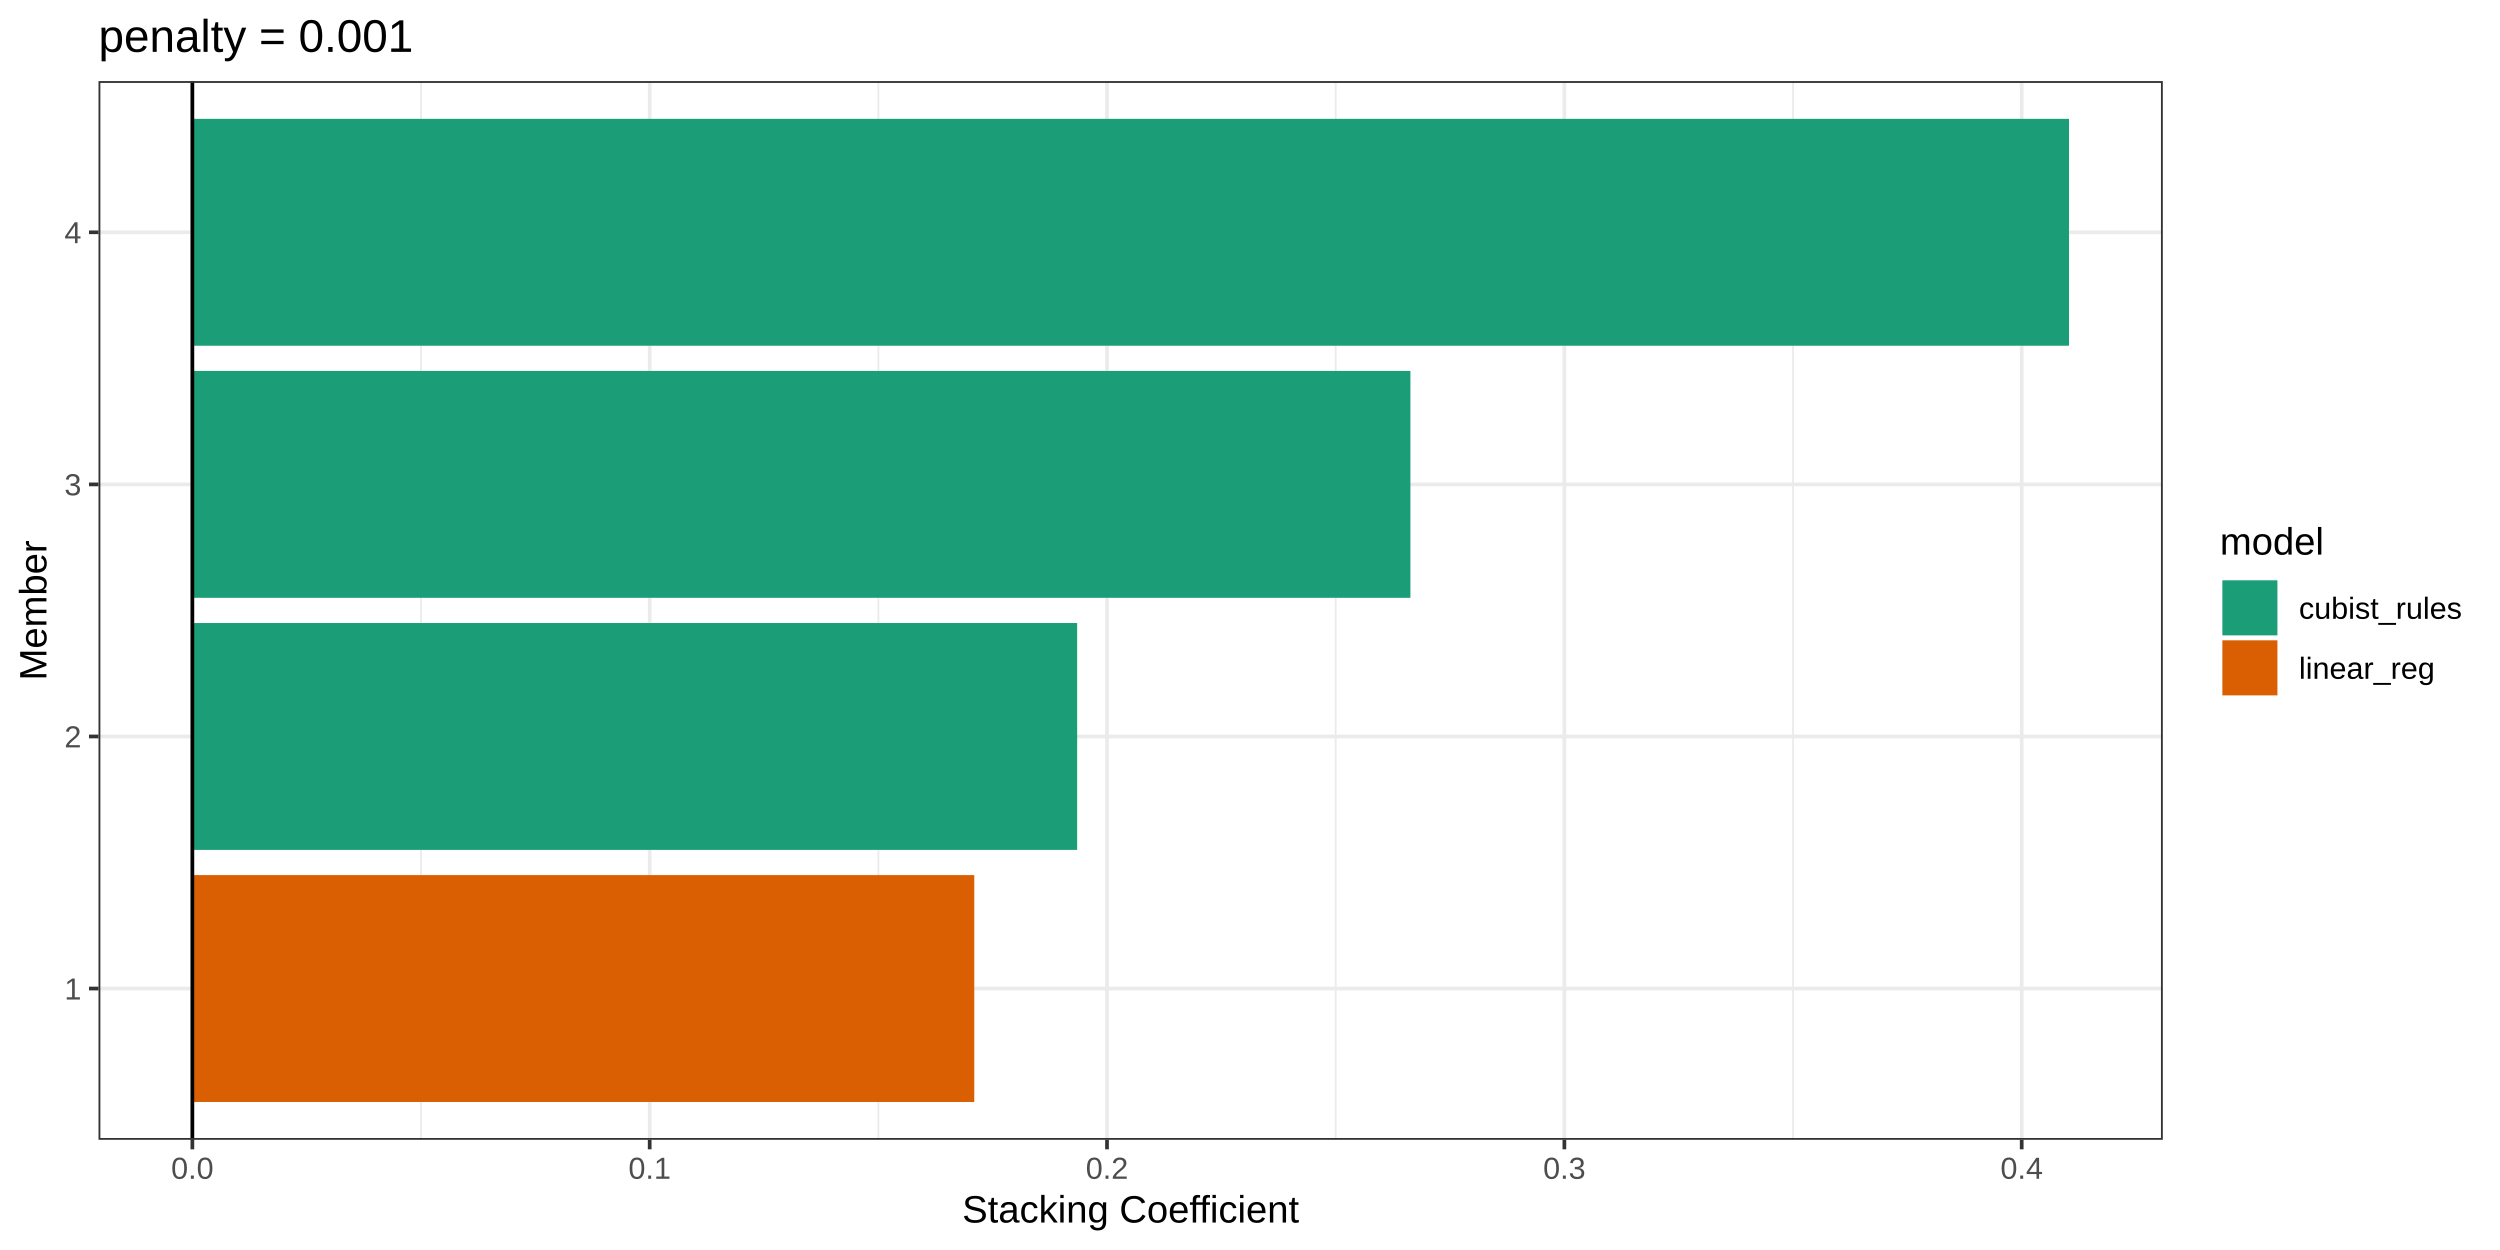
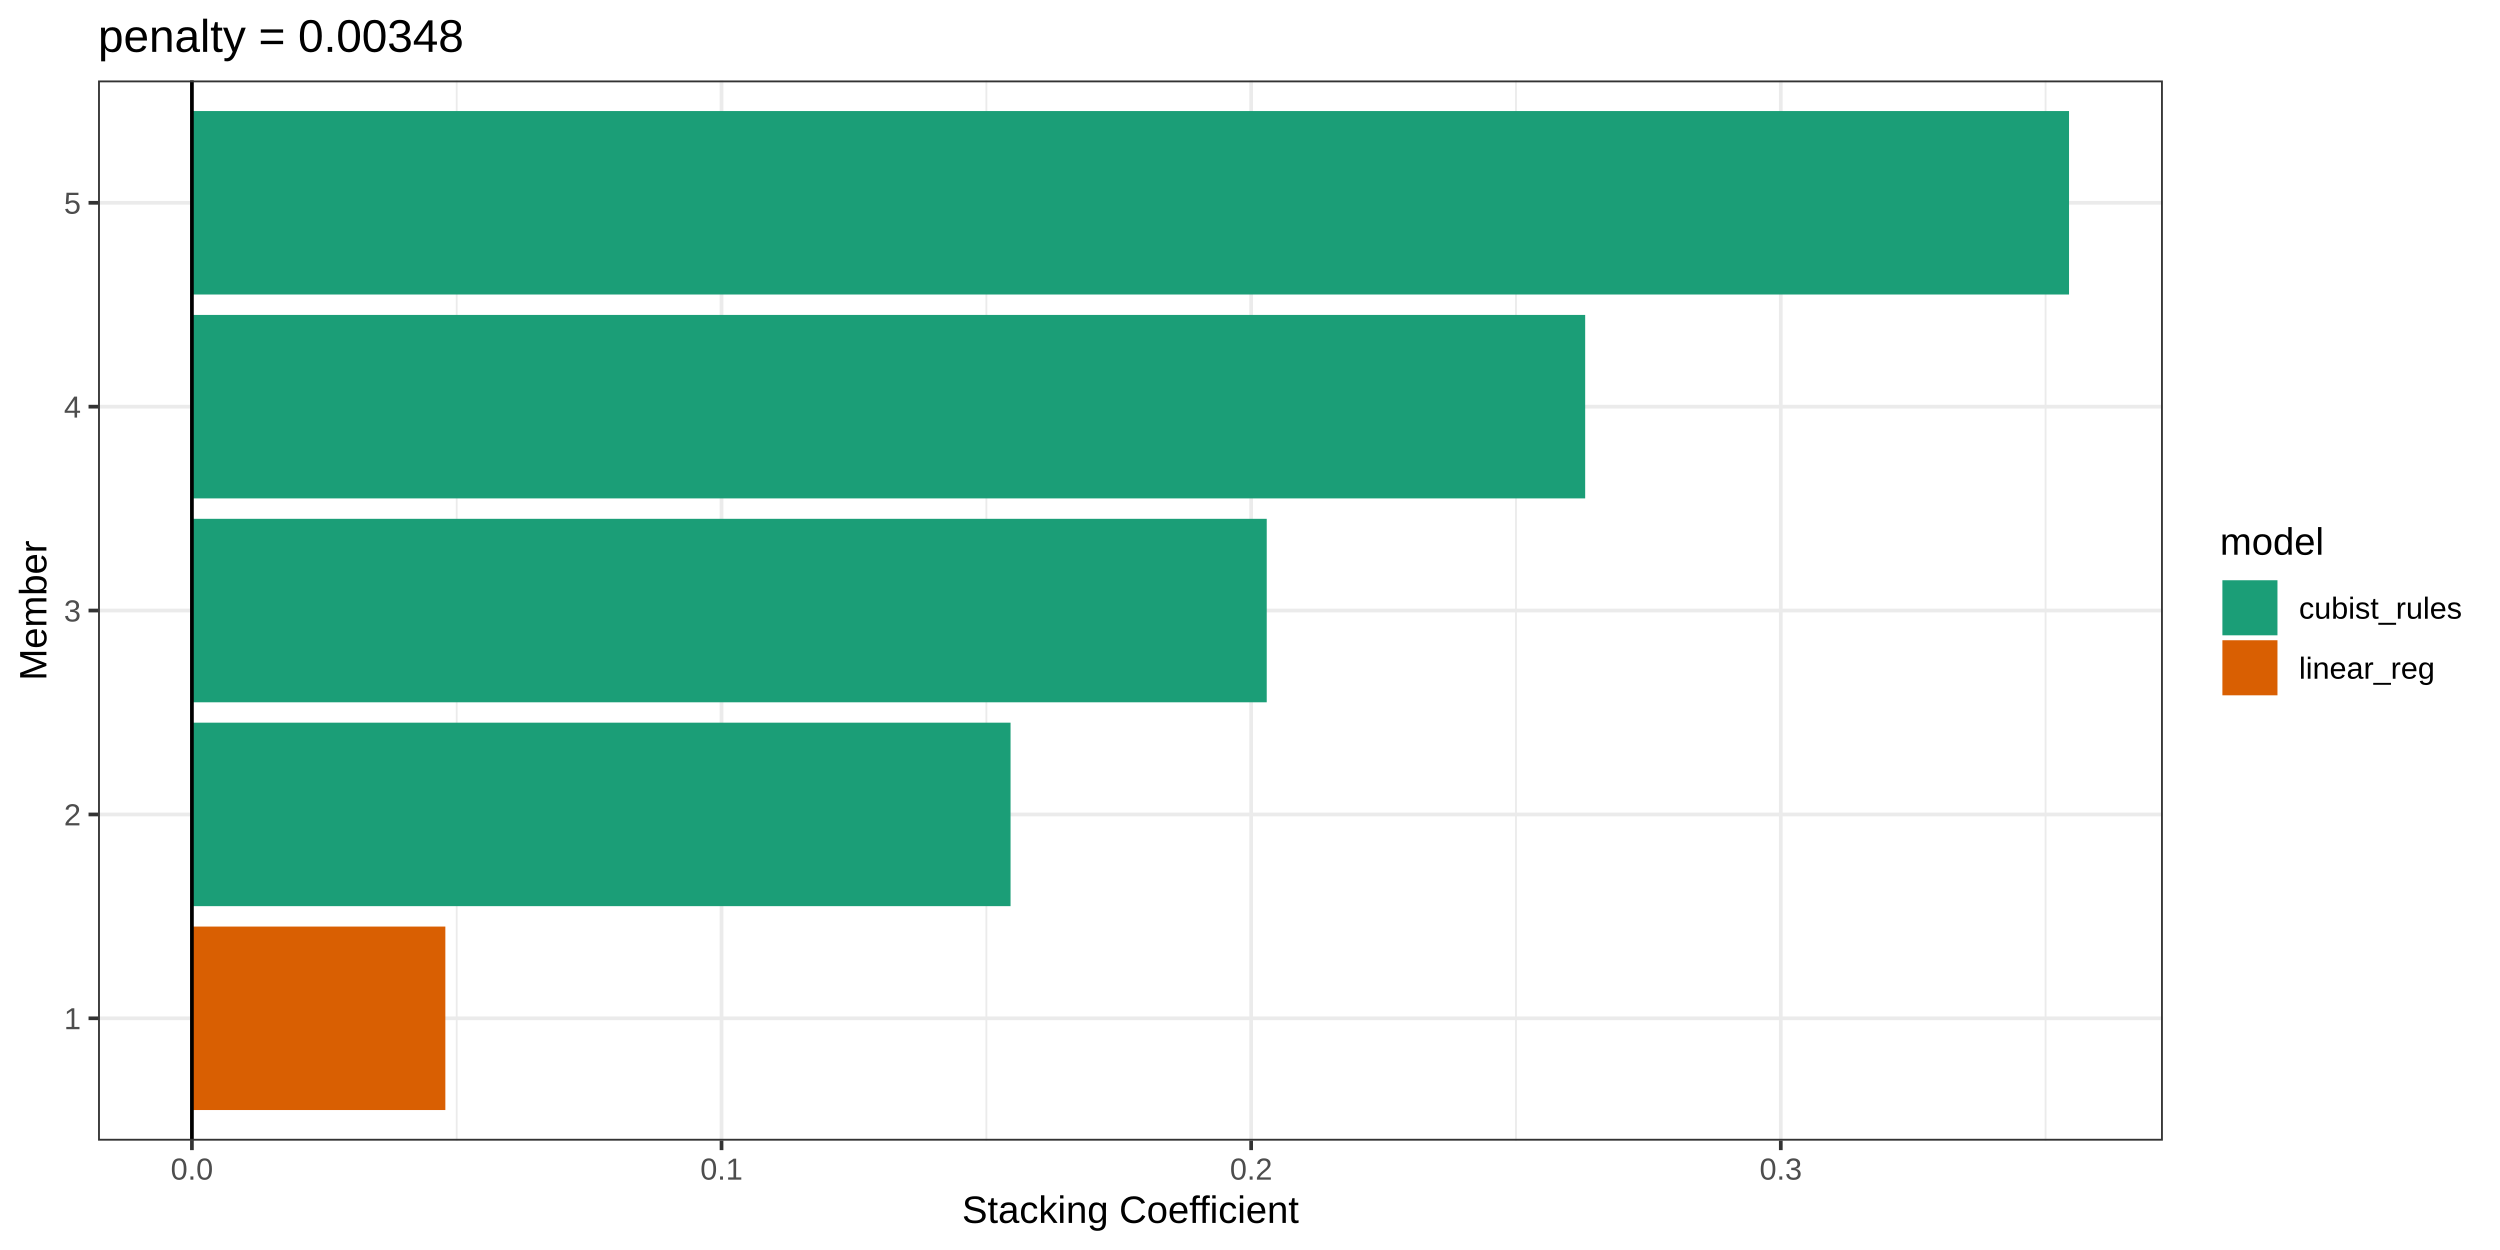
- <svg xmlns="http://www.w3.org/2000/svg" class="svglite" width="720.00pt" height="360.00pt" viewBox="0 0 720.00 360.00">
-   <defs>
-     <style type="text/css">
+ <svg xmlns="http://www.w3.org/2000/svg" width="720.00pt" height="360.00pt" viewBox="0 0 720.00 360.00">
+   <g class="svglite">
+     <defs>
+       <style type="text/css">
    .svglite line, .svglite polyline, .svglite polygon, .svglite path, .svglite rect, .svglite circle {
      fill: none;
      stroke: #000000;
      stroke-linecap: round;
      stroke-linejoin: round;
      stroke-miterlimit: 10.00;
    }
    .svglite text {
      white-space: pre;
    }
+     .svglite g.glyphgroup path {
+       fill: inherit;
+       stroke: none;
+     }
  </style>
-   </defs>
-   <rect width="100%" height="100%" style="stroke: none; fill: #FFFFFF;" />
-   <defs>
-     <clipPath id="cpMC4wMHw3MjAuMDB8MC4wMHwzNjAuMDA=">
-       <rect x="0.00" y="0.00" width="720.00" height="360.00" />
-     </clipPath>
-   </defs>
-   <g clip-path="url(#cpMC4wMHw3MjAuMDB8MC4wMHwzNjAuMDA=)">
-     <rect x="0.00" y="0.00" width="720.00" height="360.00" style="stroke-width: 1.07; stroke: #FFFFFF; fill: #FFFFFF;" />
-   </g>
-   <defs>
-     <clipPath id="cpMjguMzd8NjIyLjg5fDIzLjM0fDMyOC4yNw==">
-       <rect x="28.37" y="23.34" width="594.52" height="304.93" />
-     </clipPath>
-   </defs>
-   <g clip-path="url(#cpMjguMzd8NjIyLjg5fDIzLjM0fDMyOC4yNw==)">
-     <rect x="28.37" y="23.34" width="594.52" height="304.93" style="stroke-width: 1.07; stroke: none; fill: #FFFFFF;" />
-     <polyline points="121.25,328.27 121.25,23.34 " style="stroke-width: 0.53; stroke: #EBEBEB; stroke-linecap: butt;" />
-     <polyline points="252.97,328.27 252.97,23.34 " style="stroke-width: 0.53; stroke: #EBEBEB; stroke-linecap: butt;" />
-     <polyline points="384.68,328.27 384.68,23.34 " style="stroke-width: 0.53; stroke: #EBEBEB; stroke-linecap: butt;" />
-     <polyline points="516.39,328.27 516.39,23.34 " style="stroke-width: 0.53; stroke: #EBEBEB; stroke-linecap: butt;" />
-     <polyline points="28.37,284.70 622.89,284.70 " style="stroke-width: 1.07; stroke: #EBEBEB; stroke-linecap: butt;" />
-     <polyline points="28.37,212.10 622.89,212.10 " style="stroke-width: 1.07; stroke: #EBEBEB; stroke-linecap: butt;" />
-     <polyline points="28.37,139.50 622.89,139.50 " style="stroke-width: 1.07; stroke: #EBEBEB; stroke-linecap: butt;" />
-     <polyline points="28.37,66.90 622.89,66.90 " style="stroke-width: 1.07; stroke: #EBEBEB; stroke-linecap: butt;" />
-     <polyline points="55.40,328.27 55.40,23.34 " style="stroke-width: 1.07; stroke: #EBEBEB; stroke-linecap: butt;" />
-     <polyline points="187.11,328.27 187.11,23.34 " style="stroke-width: 1.07; stroke: #EBEBEB; stroke-linecap: butt;" />
-     <polyline points="318.82,328.27 318.82,23.34 " style="stroke-width: 1.07; stroke: #EBEBEB; stroke-linecap: butt;" />
-     <polyline points="450.54,328.27 450.54,23.34 " style="stroke-width: 1.07; stroke: #EBEBEB; stroke-linecap: butt;" />
-     <polyline points="582.25,328.27 582.25,23.34 " style="stroke-width: 1.07; stroke: #EBEBEB; stroke-linecap: butt;" />
-     <rect x="55.40" y="252.03" width="225.19" height="65.34" style="stroke-width: 1.07; stroke: none; stroke-linecap: butt; stroke-linejoin: miter; fill: #D95F02;" />
-     <rect x="55.40" y="179.43" width="254.82" height="65.34" style="stroke-width: 1.07; stroke: none; stroke-linecap: butt; stroke-linejoin: miter; fill: #1B9E77;" />
-     <rect x="55.40" y="106.83" width="350.80" height="65.34" style="stroke-width: 1.07; stroke: none; stroke-linecap: butt; stroke-linejoin: miter; fill: #1B9E77;" />
-     <rect x="55.40" y="34.23" width="540.47" height="65.34" style="stroke-width: 1.07; stroke: none; stroke-linecap: butt; stroke-linejoin: miter; fill: #1B9E77;" />
-     <line x1="55.40" y1="328.27" x2="55.40" y2="23.34" style="stroke-width: 1.07; stroke-linecap: butt;" />
-     <rect x="28.37" y="23.34" width="594.52" height="304.93" style="stroke-width: 1.07; stroke: #333333;" />
-   </g>
-   <g clip-path="url(#cpMC4wMHw3MjAuMDB8MC4wMHwzNjAuMDA=)">
-     <text x="23.44" y="287.86" text-anchor="end" style="font-size: 8.80px;fill: #4D4D4D; font-family: &quot;Arial&quot;;" textLength="4.90px" lengthAdjust="spacingAndGlyphs">1</text>
-     <text x="23.44" y="215.26" text-anchor="end" style="font-size: 8.80px;fill: #4D4D4D; font-family: &quot;Arial&quot;;" textLength="4.90px" lengthAdjust="spacingAndGlyphs">2</text>
-     <text x="23.44" y="142.65" text-anchor="end" style="font-size: 8.80px;fill: #4D4D4D; font-family: &quot;Arial&quot;;" textLength="4.90px" lengthAdjust="spacingAndGlyphs">3</text>
-     <text x="23.44" y="70.05" text-anchor="end" style="font-size: 8.80px;fill: #4D4D4D; font-family: &quot;Arial&quot;;" textLength="4.90px" lengthAdjust="spacingAndGlyphs">4</text>
-     <polyline points="25.63,284.70 28.37,284.70 " style="stroke-width: 1.07; stroke: #333333; stroke-linecap: butt;" />
-     <polyline points="25.63,212.10 28.37,212.10 " style="stroke-width: 1.07; stroke: #333333; stroke-linecap: butt;" />
-     <polyline points="25.63,139.50 28.37,139.50 " style="stroke-width: 1.07; stroke: #333333; stroke-linecap: butt;" />
-     <polyline points="25.63,66.90 28.37,66.90 " style="stroke-width: 1.07; stroke: #333333; stroke-linecap: butt;" />
-     <polyline points="55.40,331.01 55.40,328.27 " style="stroke-width: 1.07; stroke: #333333; stroke-linecap: butt;" />
-     <polyline points="187.11,331.01 187.11,328.27 " style="stroke-width: 1.07; stroke: #333333; stroke-linecap: butt;" />
-     <polyline points="318.82,331.01 318.82,328.27 " style="stroke-width: 1.07; stroke: #333333; stroke-linecap: butt;" />
-     <polyline points="450.54,331.01 450.54,328.27 " style="stroke-width: 1.07; stroke: #333333; stroke-linecap: butt;" />
-     <polyline points="582.25,331.01 582.25,328.27 " style="stroke-width: 1.07; stroke: #333333; stroke-linecap: butt;" />
-     <text x="55.40" y="339.50" text-anchor="middle" style="font-size: 8.80px;fill: #4D4D4D; font-family: &quot;Arial&quot;;" textLength="12.23px" lengthAdjust="spacingAndGlyphs">0.0</text>
-     <text x="187.11" y="339.50" text-anchor="middle" style="font-size: 8.80px;fill: #4D4D4D; font-family: &quot;Arial&quot;;" textLength="12.23px" lengthAdjust="spacingAndGlyphs">0.1</text>
-     <text x="318.82" y="339.50" text-anchor="middle" style="font-size: 8.80px;fill: #4D4D4D; font-family: &quot;Arial&quot;;" textLength="12.23px" lengthAdjust="spacingAndGlyphs">0.2</text>
-     <text x="450.54" y="339.50" text-anchor="middle" style="font-size: 8.80px;fill: #4D4D4D; font-family: &quot;Arial&quot;;" textLength="12.23px" lengthAdjust="spacingAndGlyphs">0.3</text>
-     <text x="582.25" y="339.50" text-anchor="middle" style="font-size: 8.80px;fill: #4D4D4D; font-family: &quot;Arial&quot;;" textLength="12.23px" lengthAdjust="spacingAndGlyphs">0.4</text>
-     <text x="325.63" y="352.09" text-anchor="middle" style="font-size: 11.00px; font-family: &quot;Arial&quot;;" textLength="97.21px" lengthAdjust="spacingAndGlyphs">Stacking Coefficient</text>
-     <text transform="translate(13.37,175.80) rotate(-90)" text-anchor="middle" style="font-size: 11.00px; font-family: &quot;Arial&quot;;" textLength="40.36px" lengthAdjust="spacingAndGlyphs">Member</text>
-     <rect x="633.85" y="145.14" width="80.67" height="61.32" style="stroke-width: 1.07; stroke: none; fill: #FFFFFF;" />
-     <text x="639.33" y="159.73" style="font-size: 11.00px; font-family: &quot;Arial&quot;;" textLength="29.97px" lengthAdjust="spacingAndGlyphs">model</text>
-     <rect x="639.33" y="166.42" width="17.28" height="17.28" style="stroke-width: 1.07; stroke: none; fill: #FFFFFF;" />
-     <rect x="640.04" y="167.13" width="15.86" height="15.86" style="stroke-width: 1.07; stroke: none; stroke-linecap: butt; stroke-linejoin: miter; fill: #1B9E77;" />
-     <rect x="639.33" y="183.70" width="17.28" height="17.28" style="stroke-width: 1.07; stroke: none; fill: #FFFFFF;" />
-     <rect x="640.04" y="184.41" width="15.86" height="15.86" style="stroke-width: 1.07; stroke: none; stroke-linecap: butt; stroke-linejoin: miter; fill: #D95F02;" />
-     <text x="662.09" y="178.22" style="font-size: 8.80px; font-family: &quot;Arial&quot;;" textLength="46.95px" lengthAdjust="spacingAndGlyphs">cubist_rules</text>
-     <text x="662.09" y="195.50" style="font-size: 8.80px; font-family: &quot;Arial&quot;;" textLength="39.14px" lengthAdjust="spacingAndGlyphs">linear_reg</text>
-     <text x="28.37" y="14.94" style="font-size: 13.20px; font-family: &quot;Arial&quot;;" textLength="90.58px" lengthAdjust="spacingAndGlyphs">penalty = 0.001</text>
+     </defs>
+     <rect width="100%" height="100%" style="stroke: none; fill: #FFFFFF;" />
+     <defs>
+       <clipPath id="cpMC4wMHw3MjAuMDB8MC4wMHwzNjAuMDA=">
+         <rect x="0.00" y="0.00" width="720.00" height="360.00" />
+       </clipPath>
+     </defs>
+     <g clip-path="url(#cpMC4wMHw3MjAuMDB8MC4wMHwzNjAuMDA=)">
+       <rect x="0.00" y="0.00" width="720.00" height="360.00" style="stroke-width: 1.07; stroke: #FFFFFF; fill: #FFFFFF;" />
+     </g>
+     <defs>
+       <clipPath id="cpMjguMjR8NjIyLjkxfDIzLjE4fDMyOC41MA==">
+         <rect x="28.24" y="23.18" width="594.67" height="305.33" />
+       </clipPath>
+     </defs>
+     <g clip-path="url(#cpMjguMjR8NjIyLjkxfDIzLjE4fDMyOC41MA==)">
+       <rect x="28.24" y="23.18" width="594.67" height="305.33" style="stroke-width: 1.07; stroke: none; fill: #FFFFFF;" />
+       <polyline points="131.53,328.50 131.53,23.18 " style="stroke-width: 0.53; stroke: #EBEBEB; stroke-linecap: butt;" />
+       <polyline points="284.07,328.50 284.07,23.18 " style="stroke-width: 0.53; stroke: #EBEBEB; stroke-linecap: butt;" />
+       <polyline points="436.60,328.50 436.60,23.18 " style="stroke-width: 0.53; stroke: #EBEBEB; stroke-linecap: butt;" />
+       <polyline points="589.13,328.50 589.13,23.18 " style="stroke-width: 0.53; stroke: #EBEBEB; stroke-linecap: butt;" />
+       <polyline points="28.24,293.27 622.91,293.27 " style="stroke-width: 1.07; stroke: #EBEBEB; stroke-linecap: butt;" />
+       <polyline points="28.24,234.56 622.91,234.56 " style="stroke-width: 1.07; stroke: #EBEBEB; stroke-linecap: butt;" />
+       <polyline points="28.24,175.84 622.91,175.84 " style="stroke-width: 1.07; stroke: #EBEBEB; stroke-linecap: butt;" />
+       <polyline points="28.24,117.12 622.91,117.12 " style="stroke-width: 1.07; stroke: #EBEBEB; stroke-linecap: butt;" />
+       <polyline points="28.24,58.41 622.91,58.41 " style="stroke-width: 1.07; stroke: #EBEBEB; stroke-linecap: butt;" />
+       <polyline points="55.27,328.50 55.27,23.18 " style="stroke-width: 1.07; stroke: #EBEBEB; stroke-linecap: butt;" />
+       <polyline points="207.80,328.50 207.80,23.18 " style="stroke-width: 1.07; stroke: #EBEBEB; stroke-linecap: butt;" />
+       <polyline points="360.33,328.50 360.33,23.18 " style="stroke-width: 1.07; stroke: #EBEBEB; stroke-linecap: butt;" />
+       <polyline points="512.87,328.50 512.87,23.18 " style="stroke-width: 1.07; stroke: #EBEBEB; stroke-linecap: butt;" />
+       <rect x="55.27" y="266.85" width="72.99" height="52.84" style="stroke-width: 1.07; stroke: none; stroke-linecap: butt; stroke-linejoin: miter; fill: #D95F02;" />
+       <rect x="55.27" y="208.13" width="235.77" height="52.84" style="stroke-width: 1.07; stroke: none; stroke-linecap: butt; stroke-linejoin: miter; fill: #1B9E77;" />
+       <rect x="55.27" y="149.42" width="309.55" height="52.84" style="stroke-width: 1.07; stroke: none; stroke-linecap: butt; stroke-linejoin: miter; fill: #1B9E77;" />
+       <rect x="55.27" y="90.70" width="401.26" height="52.84" style="stroke-width: 1.07; stroke: none; stroke-linecap: butt; stroke-linejoin: miter; fill: #1B9E77;" />
+       <rect x="55.27" y="31.98" width="540.61" height="52.84" style="stroke-width: 1.07; stroke: none; stroke-linecap: butt; stroke-linejoin: miter; fill: #1B9E77;" />
+       <line x1="55.27" y1="328.50" x2="55.27" y2="23.18" style="stroke-width: 1.07; stroke-linecap: butt;" />
+       <rect x="28.24" y="23.18" width="594.67" height="305.33" style="stroke-width: 1.07; stroke: #333333;" />
+     </g>
+     <g clip-path="url(#cpMC4wMHw3MjAuMDB8MC4wMHwzNjAuMDA=)">
+       <text x="23.31" y="296.42" text-anchor="end" style="font-size: 8.80px;fill: #4D4D4D; font-family: &quot;Arial&quot;;" textLength="4.89px" lengthAdjust="spacingAndGlyphs">1</text>
+       <text x="23.31" y="237.71" text-anchor="end" style="font-size: 8.80px;fill: #4D4D4D; font-family: &quot;Arial&quot;;" textLength="4.89px" lengthAdjust="spacingAndGlyphs">2</text>
+       <text x="23.31" y="178.99" text-anchor="end" style="font-size: 8.80px;fill: #4D4D4D; font-family: &quot;Arial&quot;;" textLength="4.89px" lengthAdjust="spacingAndGlyphs">3</text>
+       <text x="23.31" y="120.27" text-anchor="end" style="font-size: 8.80px;fill: #4D4D4D; font-family: &quot;Arial&quot;;" textLength="4.89px" lengthAdjust="spacingAndGlyphs">4</text>
+       <text x="23.31" y="61.56" text-anchor="end" style="font-size: 8.80px;fill: #4D4D4D; font-family: &quot;Arial&quot;;" textLength="4.89px" lengthAdjust="spacingAndGlyphs">5</text>
+       <polyline points="25.50,293.27 28.24,293.27 " style="stroke-width: 1.07; stroke: #333333; stroke-linecap: butt;" />
+       <polyline points="25.50,234.56 28.24,234.56 " style="stroke-width: 1.07; stroke: #333333; stroke-linecap: butt;" />
+       <polyline points="25.50,175.84 28.24,175.84 " style="stroke-width: 1.07; stroke: #333333; stroke-linecap: butt;" />
+       <polyline points="25.50,117.12 28.24,117.12 " style="stroke-width: 1.07; stroke: #333333; stroke-linecap: butt;" />
+       <polyline points="25.50,58.41 28.24,58.41 " style="stroke-width: 1.07; stroke: #333333; stroke-linecap: butt;" />
+       <polyline points="55.27,331.24 55.27,328.50 " style="stroke-width: 1.07; stroke: #333333; stroke-linecap: butt;" />
+       <polyline points="207.80,331.24 207.80,328.50 " style="stroke-width: 1.07; stroke: #333333; stroke-linecap: butt;" />
+       <polyline points="360.33,331.24 360.33,328.50 " style="stroke-width: 1.07; stroke: #333333; stroke-linecap: butt;" />
+       <polyline points="512.87,331.24 512.87,328.50 " style="stroke-width: 1.07; stroke: #333333; stroke-linecap: butt;" />
+       <text x="55.27" y="339.74" text-anchor="middle" style="font-size: 8.80px;fill: #4D4D4D; font-family: &quot;Arial&quot;;" textLength="12.22px" lengthAdjust="spacingAndGlyphs">0.0</text>
+       <text x="207.80" y="339.74" text-anchor="middle" style="font-size: 8.80px;fill: #4D4D4D; font-family: &quot;Arial&quot;;" textLength="12.22px" lengthAdjust="spacingAndGlyphs">0.1</text>
+       <text x="360.33" y="339.74" text-anchor="middle" style="font-size: 8.80px;fill: #4D4D4D; font-family: &quot;Arial&quot;;" textLength="12.22px" lengthAdjust="spacingAndGlyphs">0.2</text>
+       <text x="512.87" y="339.74" text-anchor="middle" style="font-size: 8.80px;fill: #4D4D4D; font-family: &quot;Arial&quot;;" textLength="12.22px" lengthAdjust="spacingAndGlyphs">0.3</text>
+       <text x="325.57" y="352.20" text-anchor="middle" style="font-size: 11.00px; font-family: &quot;Arial&quot;;" textLength="97.08px" lengthAdjust="spacingAndGlyphs">Stacking Coefficient</text>
+       <text transform="translate(13.36,175.84) rotate(-90)" text-anchor="middle" style="font-size: 11.00px; font-family: &quot;Arial&quot;;" textLength="40.34px" lengthAdjust="spacingAndGlyphs">Member</text>
+       <rect x="633.86" y="145.24" width="80.66" height="61.19" style="stroke-width: 1.07; stroke: none; fill: #FFFFFF;" />
+       <text x="639.34" y="159.76" style="font-size: 11.00px; font-family: &quot;Arial&quot;;" textLength="29.97px" lengthAdjust="spacingAndGlyphs">model</text>
+       <rect x="639.34" y="166.40" width="17.28" height="17.28" style="stroke-width: 1.07; stroke: none; fill: #FFFFFF;" />
+       <rect x="640.05" y="167.11" width="15.86" height="15.86" style="stroke-width: 1.07; stroke: none; stroke-linecap: butt; stroke-linejoin: miter; fill: #1B9E77;" />
+       <rect x="639.34" y="183.68" width="17.28" height="17.28" style="stroke-width: 1.07; stroke: none; fill: #FFFFFF;" />
+       <rect x="640.05" y="184.39" width="15.86" height="15.86" style="stroke-width: 1.07; stroke: none; stroke-linecap: butt; stroke-linejoin: miter; fill: #D95F02;" />
+       <text x="662.10" y="178.19" style="font-size: 8.80px; font-family: &quot;Arial&quot;;" textLength="46.94px" lengthAdjust="spacingAndGlyphs">cubist_rules</text>
+       <text x="662.10" y="195.47" style="font-size: 8.80px; font-family: &quot;Arial&quot;;" textLength="39.09px" lengthAdjust="spacingAndGlyphs">linear_reg</text>
+       <text x="28.24" y="14.93" style="font-size: 13.20px; font-family: &quot;Arial&quot;;" textLength="105.14px" lengthAdjust="spacingAndGlyphs">penalty = 0.00348</text>
+     </g>
  </g>
</svg>
